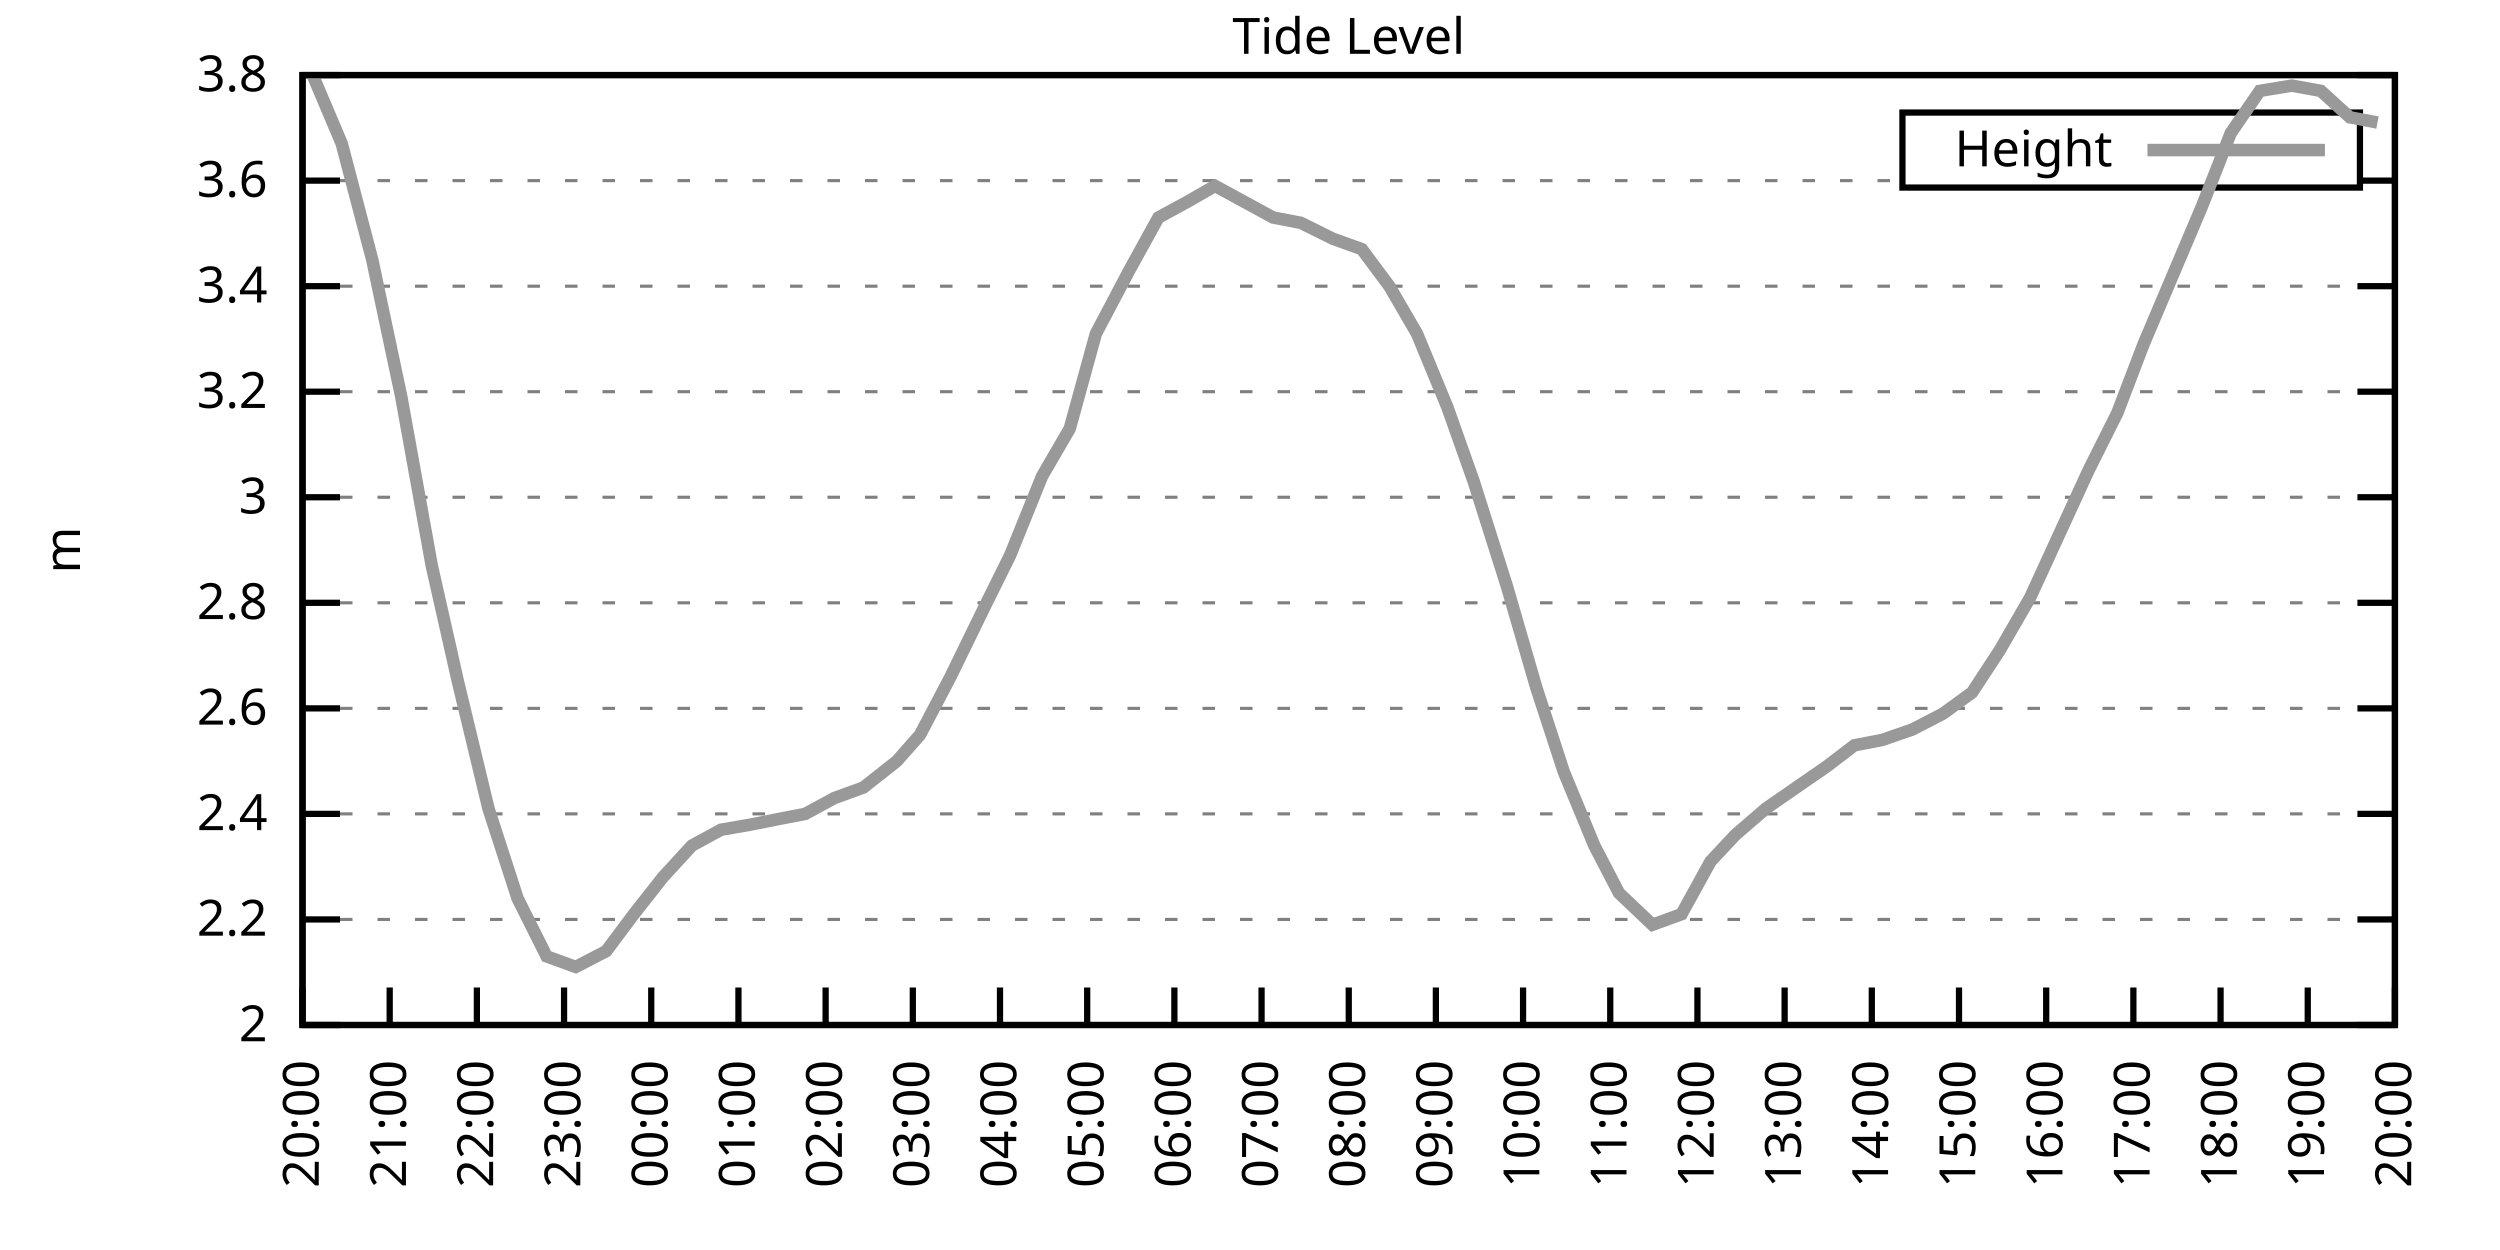
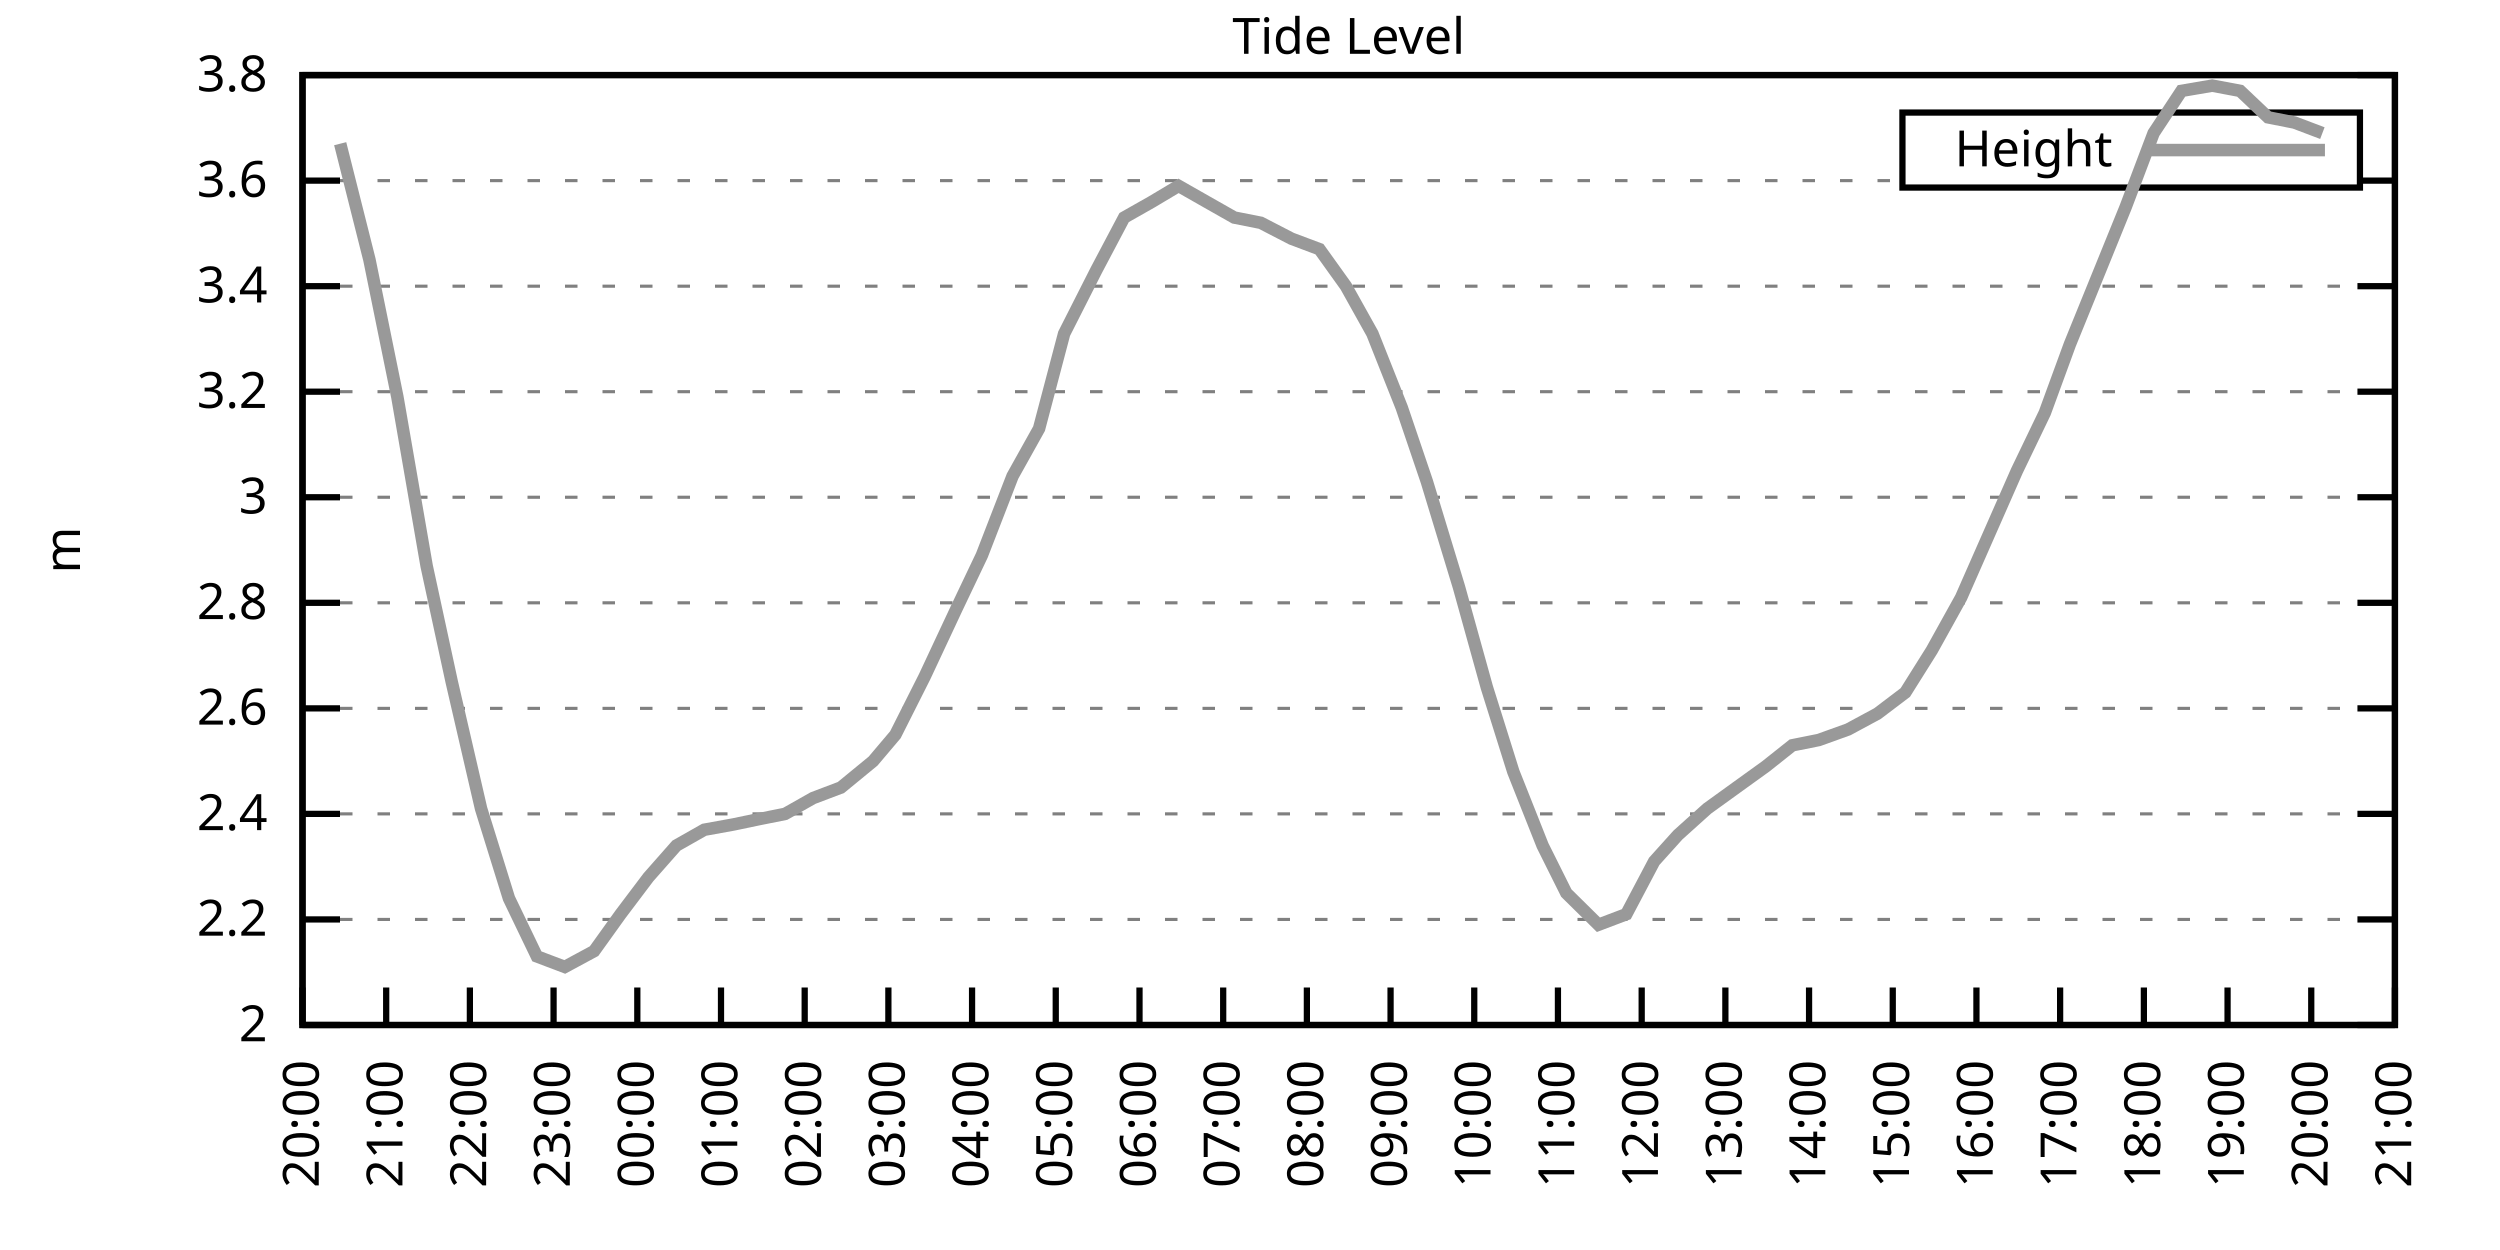
<svg xmlns="http://www.w3.org/2000/svg" xmlns:xlink="http://www.w3.org/1999/xlink" width="400" height="200" viewBox="0 0 400 200">
  <g id="gnuplot_canvas">
    <rect x="0" y="0" width="400" height="200" fill="none" />
    <defs>
      <circle id="gpDot" r="0.5" stroke-width="0.5" stroke="currentColor" />
      <path id="gpPt0" stroke-width="0.333" stroke="currentColor" d="M-1,0 h2 M0,-1 v2" />
      <path id="gpPt1" stroke-width="0.333" stroke="currentColor" d="M-1,-1 L1,1 M1,-1 L-1,1" />
      <path id="gpPt2" stroke-width="0.333" stroke="currentColor" d="M-1,0 L1,0 M0,-1 L0,1 M-1,-1 L1,1 M-1,1 L1,-1" />
      <rect id="gpPt3" stroke-width="0.333" stroke="currentColor" x="-1" y="-1" width="2" height="2" />
      <rect id="gpPt4" stroke-width="0.333" stroke="currentColor" fill="currentColor" x="-1" y="-1" width="2" height="2" />
      <circle id="gpPt5" stroke-width="0.333" stroke="currentColor" cx="0" cy="0" r="1" />
      <use xlink:href="#gpPt5" id="gpPt6" fill="currentColor" stroke="none" />
      <path id="gpPt7" stroke-width="0.333" stroke="currentColor" d="M0,-1.33 L-1.33,0.67 L1.33,0.67 z" />
      <use xlink:href="#gpPt7" id="gpPt8" fill="currentColor" stroke="none" />
      <use xlink:href="#gpPt7" id="gpPt9" stroke="currentColor" transform="rotate(180)" />
      <use xlink:href="#gpPt9" id="gpPt10" fill="currentColor" stroke="none" />
      <use xlink:href="#gpPt3" id="gpPt11" stroke="currentColor" transform="rotate(45)" />
      <use xlink:href="#gpPt11" id="gpPt12" fill="currentColor" stroke="none" />
      <path id="gpPt13" stroke-width="0.333" stroke="currentColor" d="M0,1.330 L1.265,0.411 L0.782,-1.067 L-0.782,-1.076 L-1.265,0.411 z" />
      <use xlink:href="#gpPt13" id="gpPt14" fill="currentColor" stroke="none" />
      <filter id="textbox" filterUnits="objectBoundingBox" x="0" y="0" height="1" width="1">
        <feFlood flood-color="white" flood-opacity="1" result="bgnd" />
        <feComposite in="SourceGraphic" in2="bgnd" operator="atop" />
      </filter>
      <filter id="greybox" filterUnits="objectBoundingBox" x="0" y="0" height="1" width="1">
        <feFlood flood-color="lightgrey" flood-opacity="1" result="grey" />
        <feComposite in="SourceGraphic" in2="grey" operator="atop" />
      </filter>
    </defs>
    <g fill="none" color="white" stroke="currentColor" stroke-width="1.00" stroke-linecap="butt" stroke-linejoin="miter">
</g>
    <g fill="none" color="black" stroke="currentColor" stroke-width="1.00" stroke-linecap="butt" stroke-linejoin="miter">
      <g stroke="none" shape-rendering="crispEdges">
        <polygon fill="rgb(255, 255, 255)" points="48.40,164.00 383.18,164.00 383.18,12.02 48.40,12.02 " />
      </g>
    </g>
    <g fill="none" color="black" stroke="currentColor" stroke-width="1.00" stroke-linecap="butt" stroke-linejoin="miter">
</g>
    <g fill="none" color="black" stroke="black" stroke-width="0.50" stroke-linecap="butt" stroke-linejoin="miter">
</g>
    <g fill="none" color="gray" stroke="currentColor" stroke-width="0.50" stroke-linecap="butt" stroke-linejoin="miter">
      <path stroke="gray" stroke-dasharray="2,4" class="gridline" d="M48.40,164.00 L383.19,164.00  " />
    </g>
    <g fill="none" color="gray" stroke="gray" stroke-width="1.00" stroke-linecap="butt" stroke-linejoin="miter">
</g>
    <g fill="none" color="black" stroke="currentColor" stroke-width="1.00" stroke-linecap="butt" stroke-linejoin="miter">
      <path stroke="black" d="M48.40,164.00 L54.40,164.00 M383.19,164.00 L377.19,164.00  " />
      <g transform="translate(42.80,166.60)" stroke="none" fill="black" font-family="Sans" font-size="8.00" text-anchor="end">
        <text>
          <tspan font-family="Sans"> 2</tspan>
        </text>
      </g>
    </g>
    <g fill="none" color="black" stroke="currentColor" stroke-width="1.00" stroke-linecap="butt" stroke-linejoin="miter">
</g>
    <g fill="none" color="black" stroke="black" stroke-width="0.50" stroke-linecap="butt" stroke-linejoin="miter">
</g>
    <g fill="none" color="gray" stroke="currentColor" stroke-width="0.50" stroke-linecap="butt" stroke-linejoin="miter">
      <path stroke="gray" stroke-dasharray="2,4" class="gridline" d="M48.40,147.11 L383.19,147.11  " />
    </g>
    <g fill="none" color="gray" stroke="gray" stroke-width="1.00" stroke-linecap="butt" stroke-linejoin="miter">
</g>
    <g fill="none" color="black" stroke="currentColor" stroke-width="1.00" stroke-linecap="butt" stroke-linejoin="miter">
      <path stroke="black" d="M48.40,147.11 L54.40,147.11 M383.19,147.11 L377.19,147.11  " />
      <g transform="translate(42.80,149.71)" stroke="none" fill="black" font-family="Sans" font-size="8.00" text-anchor="end">
        <text>
          <tspan font-family="Sans"> 2.2</tspan>
        </text>
      </g>
    </g>
    <g fill="none" color="black" stroke="currentColor" stroke-width="1.00" stroke-linecap="butt" stroke-linejoin="miter">
</g>
    <g fill="none" color="black" stroke="black" stroke-width="0.50" stroke-linecap="butt" stroke-linejoin="miter">
</g>
    <g fill="none" color="gray" stroke="currentColor" stroke-width="0.50" stroke-linecap="butt" stroke-linejoin="miter">
      <path stroke="gray" stroke-dasharray="2,4" class="gridline" d="M48.40,130.22 L383.19,130.22  " />
    </g>
    <g fill="none" color="gray" stroke="gray" stroke-width="1.00" stroke-linecap="butt" stroke-linejoin="miter">
</g>
    <g fill="none" color="black" stroke="currentColor" stroke-width="1.00" stroke-linecap="butt" stroke-linejoin="miter">
      <path stroke="black" d="M48.40,130.22 L54.40,130.22 M383.19,130.22 L377.19,130.22  " />
      <g transform="translate(42.80,132.82)" stroke="none" fill="black" font-family="Sans" font-size="8.00" text-anchor="end">
        <text>
          <tspan font-family="Sans"> 2.4</tspan>
        </text>
      </g>
    </g>
    <g fill="none" color="black" stroke="currentColor" stroke-width="1.00" stroke-linecap="butt" stroke-linejoin="miter">
</g>
    <g fill="none" color="black" stroke="black" stroke-width="0.50" stroke-linecap="butt" stroke-linejoin="miter">
</g>
    <g fill="none" color="gray" stroke="currentColor" stroke-width="0.50" stroke-linecap="butt" stroke-linejoin="miter">
      <path stroke="gray" stroke-dasharray="2,4" class="gridline" d="M48.40,113.34 L383.19,113.34  " />
    </g>
    <g fill="none" color="gray" stroke="gray" stroke-width="1.00" stroke-linecap="butt" stroke-linejoin="miter">
</g>
    <g fill="none" color="black" stroke="currentColor" stroke-width="1.00" stroke-linecap="butt" stroke-linejoin="miter">
      <path stroke="black" d="M48.40,113.34 L54.40,113.34 M383.19,113.34 L377.19,113.34  " />
      <g transform="translate(42.80,115.94)" stroke="none" fill="black" font-family="Sans" font-size="8.00" text-anchor="end">
        <text>
          <tspan font-family="Sans"> 2.6</tspan>
        </text>
      </g>
    </g>
    <g fill="none" color="black" stroke="currentColor" stroke-width="1.00" stroke-linecap="butt" stroke-linejoin="miter">
</g>
    <g fill="none" color="black" stroke="black" stroke-width="0.50" stroke-linecap="butt" stroke-linejoin="miter">
</g>
    <g fill="none" color="gray" stroke="currentColor" stroke-width="0.50" stroke-linecap="butt" stroke-linejoin="miter">
      <path stroke="gray" stroke-dasharray="2,4" class="gridline" d="M48.40,96.45 L383.19,96.45  " />
    </g>
    <g fill="none" color="gray" stroke="gray" stroke-width="1.00" stroke-linecap="butt" stroke-linejoin="miter">
</g>
    <g fill="none" color="black" stroke="currentColor" stroke-width="1.00" stroke-linecap="butt" stroke-linejoin="miter">
      <path stroke="black" d="M48.40,96.45 L54.40,96.45 M383.19,96.45 L377.19,96.45  " />
      <g transform="translate(42.80,99.05)" stroke="none" fill="black" font-family="Sans" font-size="8.00" text-anchor="end">
        <text>
          <tspan font-family="Sans"> 2.8</tspan>
        </text>
      </g>
    </g>
    <g fill="none" color="black" stroke="currentColor" stroke-width="1.00" stroke-linecap="butt" stroke-linejoin="miter">
</g>
    <g fill="none" color="black" stroke="black" stroke-width="0.50" stroke-linecap="butt" stroke-linejoin="miter">
</g>
    <g fill="none" color="gray" stroke="currentColor" stroke-width="0.50" stroke-linecap="butt" stroke-linejoin="miter">
      <path stroke="gray" stroke-dasharray="2,4" class="gridline" d="M48.40,79.56 L383.19,79.56  " />
    </g>
    <g fill="none" color="gray" stroke="gray" stroke-width="1.00" stroke-linecap="butt" stroke-linejoin="miter">
</g>
    <g fill="none" color="black" stroke="currentColor" stroke-width="1.00" stroke-linecap="butt" stroke-linejoin="miter">
      <path stroke="black" d="M48.40,79.56 L54.40,79.56 M383.19,79.56 L377.19,79.56  " />
      <g transform="translate(42.80,82.16)" stroke="none" fill="black" font-family="Sans" font-size="8.00" text-anchor="end">
        <text>
          <tspan font-family="Sans"> 3</tspan>
        </text>
      </g>
    </g>
    <g fill="none" color="black" stroke="currentColor" stroke-width="1.00" stroke-linecap="butt" stroke-linejoin="miter">
</g>
    <g fill="none" color="black" stroke="black" stroke-width="0.50" stroke-linecap="butt" stroke-linejoin="miter">
</g>
    <g fill="none" color="gray" stroke="currentColor" stroke-width="0.50" stroke-linecap="butt" stroke-linejoin="miter">
      <path stroke="gray" stroke-dasharray="2,4" class="gridline" d="M48.40,62.67 L383.19,62.67  " />
    </g>
    <g fill="none" color="gray" stroke="gray" stroke-width="1.00" stroke-linecap="butt" stroke-linejoin="miter">
</g>
    <g fill="none" color="black" stroke="currentColor" stroke-width="1.00" stroke-linecap="butt" stroke-linejoin="miter">
      <path stroke="black" d="M48.40,62.67 L54.40,62.67 M383.19,62.67 L377.19,62.67  " />
      <g transform="translate(42.80,65.27)" stroke="none" fill="black" font-family="Sans" font-size="8.00" text-anchor="end">
        <text>
          <tspan font-family="Sans"> 3.2</tspan>
        </text>
      </g>
    </g>
    <g fill="none" color="black" stroke="currentColor" stroke-width="1.00" stroke-linecap="butt" stroke-linejoin="miter">
</g>
    <g fill="none" color="black" stroke="black" stroke-width="0.50" stroke-linecap="butt" stroke-linejoin="miter">
</g>
    <g fill="none" color="gray" stroke="currentColor" stroke-width="0.50" stroke-linecap="butt" stroke-linejoin="miter">
      <path stroke="gray" stroke-dasharray="2,4" class="gridline" d="M48.40,45.79 L383.19,45.79  " />
    </g>
    <g fill="none" color="gray" stroke="gray" stroke-width="1.00" stroke-linecap="butt" stroke-linejoin="miter">
</g>
    <g fill="none" color="black" stroke="currentColor" stroke-width="1.00" stroke-linecap="butt" stroke-linejoin="miter">
      <path stroke="black" d="M48.40,45.79 L54.40,45.79 M383.19,45.79 L377.19,45.79  " />
      <g transform="translate(42.80,48.39)" stroke="none" fill="black" font-family="Sans" font-size="8.00" text-anchor="end">
        <text>
          <tspan font-family="Sans"> 3.4</tspan>
        </text>
      </g>
    </g>
    <g fill="none" color="black" stroke="currentColor" stroke-width="1.00" stroke-linecap="butt" stroke-linejoin="miter">
</g>
    <g fill="none" color="black" stroke="black" stroke-width="0.50" stroke-linecap="butt" stroke-linejoin="miter">
</g>
    <g fill="none" color="gray" stroke="currentColor" stroke-width="0.50" stroke-linecap="butt" stroke-linejoin="miter">
      <path stroke="gray" stroke-dasharray="2,4" class="gridline" d="M48.40,28.90 L304.39,28.90 M377.59,28.90 L383.19,28.90  " />
    </g>
    <g fill="none" color="gray" stroke="gray" stroke-width="1.00" stroke-linecap="butt" stroke-linejoin="miter">
</g>
    <g fill="none" color="black" stroke="currentColor" stroke-width="1.00" stroke-linecap="butt" stroke-linejoin="miter">
      <path stroke="black" d="M48.40,28.90 L54.40,28.90 M383.19,28.90 L377.19,28.90  " />
      <g transform="translate(42.80,31.50)" stroke="none" fill="black" font-family="Sans" font-size="8.00" text-anchor="end">
        <text>
          <tspan font-family="Sans"> 3.6</tspan>
        </text>
      </g>
    </g>
    <g fill="none" color="black" stroke="currentColor" stroke-width="1.00" stroke-linecap="butt" stroke-linejoin="miter">
</g>
    <g fill="none" color="black" stroke="black" stroke-width="0.50" stroke-linecap="butt" stroke-linejoin="miter">
</g>
    <g fill="none" color="gray" stroke="currentColor" stroke-width="0.50" stroke-linecap="butt" stroke-linejoin="miter">
      <path stroke="gray" stroke-dasharray="2,4" class="gridline" d="M48.40,12.01 L383.19,12.01  " />
    </g>
    <g fill="none" color="gray" stroke="gray" stroke-width="1.00" stroke-linecap="butt" stroke-linejoin="miter">
</g>
    <g fill="none" color="black" stroke="currentColor" stroke-width="1.00" stroke-linecap="butt" stroke-linejoin="miter">
      <path stroke="black" d="M48.40,12.01 L54.40,12.01 M383.19,12.01 L377.19,12.01  " />
      <g transform="translate(42.80,14.61)" stroke="none" fill="black" font-family="Sans" font-size="8.00" text-anchor="end">
        <text>
          <tspan font-family="Sans"> 3.8</tspan>
        </text>
      </g>
    </g>
    <g fill="none" color="black" stroke="currentColor" stroke-width="1.00" stroke-linecap="butt" stroke-linejoin="miter">
      <path stroke="black" d="M48.40,164.00 L48.40,158.00  " />
      <g transform="translate(51.00,169.60) rotate(270.00)" stroke="none" fill="black" font-family="Sans" font-size="8.00" text-anchor="end">
        <text>
          <tspan font-family="Sans">20:00</tspan>
        </text>
      </g>
    </g>
    <g fill="none" color="black" stroke="currentColor" stroke-width="1.00" stroke-linecap="butt" stroke-linejoin="miter">
-       <path stroke="black" d="M62.35,164.00 L62.35,158.00  " />
-       <g transform="translate(64.95,169.60) rotate(270.00)" stroke="none" fill="black" font-family="Sans" font-size="8.00" text-anchor="end">
+       <path stroke="black" d="M61.79,164.00 L61.79,158.00  " />
+       <g transform="translate(64.39,169.60) rotate(270.00)" stroke="none" fill="black" font-family="Sans" font-size="8.00" text-anchor="end">
        <text>
          <tspan font-family="Sans">21:00</tspan>
        </text>
      </g>
    </g>
    <g fill="none" color="black" stroke="currentColor" stroke-width="1.00" stroke-linecap="butt" stroke-linejoin="miter">
-       <path stroke="black" d="M76.30,164.00 L76.30,158.00  " />
-       <g transform="translate(78.90,169.60) rotate(270.00)" stroke="none" fill="black" font-family="Sans" font-size="8.00" text-anchor="end">
+       <path stroke="black" d="M75.18,164.00 L75.18,158.00  " />
+       <g transform="translate(77.78,169.60) rotate(270.00)" stroke="none" fill="black" font-family="Sans" font-size="8.00" text-anchor="end">
        <text>
          <tspan font-family="Sans">22:00</tspan>
        </text>
      </g>
    </g>
    <g fill="none" color="black" stroke="currentColor" stroke-width="1.00" stroke-linecap="butt" stroke-linejoin="miter">
-       <path stroke="black" d="M90.25,164.00 L90.25,158.00  " />
-       <g transform="translate(92.85,169.60) rotate(270.00)" stroke="none" fill="black" font-family="Sans" font-size="8.00" text-anchor="end">
+       <path stroke="black" d="M88.57,164.00 L88.57,158.00  " />
+       <g transform="translate(91.17,169.60) rotate(270.00)" stroke="none" fill="black" font-family="Sans" font-size="8.00" text-anchor="end">
        <text>
          <tspan font-family="Sans">23:00</tspan>
        </text>
      </g>
    </g>
    <g fill="none" color="black" stroke="currentColor" stroke-width="1.00" stroke-linecap="butt" stroke-linejoin="miter">
-       <path stroke="black" d="M104.20,164.00 L104.20,158.00  " />
-       <g transform="translate(106.80,169.60) rotate(270.00)" stroke="none" fill="black" font-family="Sans" font-size="8.00" text-anchor="end">
+       <path stroke="black" d="M101.97,164.00 L101.97,158.00  " />
+       <g transform="translate(104.57,169.60) rotate(270.00)" stroke="none" fill="black" font-family="Sans" font-size="8.00" text-anchor="end">
        <text>
          <tspan font-family="Sans">00:00</tspan>
        </text>
      </g>
    </g>
    <g fill="none" color="black" stroke="currentColor" stroke-width="1.00" stroke-linecap="butt" stroke-linejoin="miter">
-       <path stroke="black" d="M118.15,164.00 L118.15,158.00  " />
-       <g transform="translate(120.75,169.60) rotate(270.00)" stroke="none" fill="black" font-family="Sans" font-size="8.00" text-anchor="end">
+       <path stroke="black" d="M115.36,164.00 L115.36,158.00  " />
+       <g transform="translate(117.96,169.60) rotate(270.00)" stroke="none" fill="black" font-family="Sans" font-size="8.00" text-anchor="end">
        <text>
          <tspan font-family="Sans">01:00</tspan>
        </text>
      </g>
    </g>
    <g fill="none" color="black" stroke="currentColor" stroke-width="1.00" stroke-linecap="butt" stroke-linejoin="miter">
-       <path stroke="black" d="M132.10,164.00 L132.10,158.00  " />
-       <g transform="translate(134.70,169.60) rotate(270.00)" stroke="none" fill="black" font-family="Sans" font-size="8.00" text-anchor="end">
+       <path stroke="black" d="M128.75,164.00 L128.75,158.00  " />
+       <g transform="translate(131.35,169.60) rotate(270.00)" stroke="none" fill="black" font-family="Sans" font-size="8.00" text-anchor="end">
        <text>
          <tspan font-family="Sans">02:00</tspan>
        </text>
      </g>
    </g>
    <g fill="none" color="black" stroke="currentColor" stroke-width="1.00" stroke-linecap="butt" stroke-linejoin="miter">
-       <path stroke="black" d="M146.05,164.00 L146.05,158.00  " />
-       <g transform="translate(148.65,169.60) rotate(270.00)" stroke="none" fill="black" font-family="Sans" font-size="8.00" text-anchor="end">
+       <path stroke="black" d="M142.14,164.00 L142.14,158.00  " />
+       <g transform="translate(144.74,169.60) rotate(270.00)" stroke="none" fill="black" font-family="Sans" font-size="8.00" text-anchor="end">
        <text>
          <tspan font-family="Sans">03:00</tspan>
        </text>
      </g>
    </g>
    <g fill="none" color="black" stroke="currentColor" stroke-width="1.00" stroke-linecap="butt" stroke-linejoin="miter">
-       <path stroke="black" d="M160.00,164.00 L160.00,158.00  " />
-       <g transform="translate(162.60,169.60) rotate(270.00)" stroke="none" fill="black" font-family="Sans" font-size="8.00" text-anchor="end">
+       <path stroke="black" d="M155.53,164.00 L155.53,158.00  " />
+       <g transform="translate(158.13,169.60) rotate(270.00)" stroke="none" fill="black" font-family="Sans" font-size="8.00" text-anchor="end">
        <text>
          <tspan font-family="Sans">04:00</tspan>
        </text>
      </g>
    </g>
    <g fill="none" color="black" stroke="currentColor" stroke-width="1.00" stroke-linecap="butt" stroke-linejoin="miter">
-       <path stroke="black" d="M173.95,164.00 L173.95,158.00  " />
-       <g transform="translate(176.55,169.60) rotate(270.00)" stroke="none" fill="black" font-family="Sans" font-size="8.00" text-anchor="end">
+       <path stroke="black" d="M168.92,164.00 L168.92,158.00  " />
+       <g transform="translate(171.52,169.60) rotate(270.00)" stroke="none" fill="black" font-family="Sans" font-size="8.00" text-anchor="end">
        <text>
          <tspan font-family="Sans">05:00</tspan>
        </text>
      </g>
    </g>
    <g fill="none" color="black" stroke="currentColor" stroke-width="1.00" stroke-linecap="butt" stroke-linejoin="miter">
-       <path stroke="black" d="M187.90,164.00 L187.90,158.00  " />
-       <g transform="translate(190.50,169.60) rotate(270.00)" stroke="none" fill="black" font-family="Sans" font-size="8.00" text-anchor="end">
+       <path stroke="black" d="M182.32,164.00 L182.32,158.00  " />
+       <g transform="translate(184.92,169.60) rotate(270.00)" stroke="none" fill="black" font-family="Sans" font-size="8.00" text-anchor="end">
        <text>
          <tspan font-family="Sans">06:00</tspan>
        </text>
      </g>
    </g>
    <g fill="none" color="black" stroke="currentColor" stroke-width="1.00" stroke-linecap="butt" stroke-linejoin="miter">
-       <path stroke="black" d="M201.85,164.00 L201.85,158.00  " />
-       <g transform="translate(204.45,169.60) rotate(270.00)" stroke="none" fill="black" font-family="Sans" font-size="8.00" text-anchor="end">
+       <path stroke="black" d="M195.71,164.00 L195.71,158.00  " />
+       <g transform="translate(198.31,169.60) rotate(270.00)" stroke="none" fill="black" font-family="Sans" font-size="8.00" text-anchor="end">
        <text>
          <tspan font-family="Sans">07:00</tspan>
        </text>
      </g>
    </g>
    <g fill="none" color="black" stroke="currentColor" stroke-width="1.00" stroke-linecap="butt" stroke-linejoin="miter">
-       <path stroke="black" d="M215.80,164.00 L215.80,158.00  " />
-       <g transform="translate(218.40,169.60) rotate(270.00)" stroke="none" fill="black" font-family="Sans" font-size="8.00" text-anchor="end">
+       <path stroke="black" d="M209.10,164.00 L209.10,158.00  " />
+       <g transform="translate(211.70,169.60) rotate(270.00)" stroke="none" fill="black" font-family="Sans" font-size="8.00" text-anchor="end">
        <text>
          <tspan font-family="Sans">08:00</tspan>
        </text>
      </g>
    </g>
    <g fill="none" color="black" stroke="currentColor" stroke-width="1.00" stroke-linecap="butt" stroke-linejoin="miter">
-       <path stroke="black" d="M229.74,164.00 L229.74,158.00  " />
-       <g transform="translate(232.34,169.60) rotate(270.00)" stroke="none" fill="black" font-family="Sans" font-size="8.00" text-anchor="end">
+       <path stroke="black" d="M222.49,164.00 L222.49,158.00  " />
+       <g transform="translate(225.09,169.60) rotate(270.00)" stroke="none" fill="black" font-family="Sans" font-size="8.00" text-anchor="end">
        <text>
          <tspan font-family="Sans">09:00</tspan>
        </text>
      </g>
    </g>
    <g fill="none" color="black" stroke="currentColor" stroke-width="1.00" stroke-linecap="butt" stroke-linejoin="miter">
-       <path stroke="black" d="M243.69,164.00 L243.69,158.00  " />
-       <g transform="translate(246.29,169.60) rotate(270.00)" stroke="none" fill="black" font-family="Sans" font-size="8.00" text-anchor="end">
+       <path stroke="black" d="M235.88,164.00 L235.88,158.00  " />
+       <g transform="translate(238.48,169.60) rotate(270.00)" stroke="none" fill="black" font-family="Sans" font-size="8.00" text-anchor="end">
        <text>
          <tspan font-family="Sans">10:00</tspan>
        </text>
      </g>
    </g>
    <g fill="none" color="black" stroke="currentColor" stroke-width="1.00" stroke-linecap="butt" stroke-linejoin="miter">
-       <path stroke="black" d="M257.64,164.00 L257.64,158.00  " />
-       <g transform="translate(260.24,169.60) rotate(270.00)" stroke="none" fill="black" font-family="Sans" font-size="8.00" text-anchor="end">
+       <path stroke="black" d="M249.27,164.00 L249.27,158.00  " />
+       <g transform="translate(251.87,169.60) rotate(270.00)" stroke="none" fill="black" font-family="Sans" font-size="8.00" text-anchor="end">
        <text>
          <tspan font-family="Sans">11:00</tspan>
        </text>
      </g>
    </g>
    <g fill="none" color="black" stroke="currentColor" stroke-width="1.00" stroke-linecap="butt" stroke-linejoin="miter">
-       <path stroke="black" d="M271.59,164.00 L271.59,158.00  " />
-       <g transform="translate(274.19,169.60) rotate(270.00)" stroke="none" fill="black" font-family="Sans" font-size="8.00" text-anchor="end">
+       <path stroke="black" d="M262.67,164.00 L262.67,158.00  " />
+       <g transform="translate(265.27,169.60) rotate(270.00)" stroke="none" fill="black" font-family="Sans" font-size="8.00" text-anchor="end">
        <text>
          <tspan font-family="Sans">12:00</tspan>
        </text>
      </g>
    </g>
    <g fill="none" color="black" stroke="currentColor" stroke-width="1.00" stroke-linecap="butt" stroke-linejoin="miter">
-       <path stroke="black" d="M285.54,164.00 L285.54,158.00  " />
-       <g transform="translate(288.14,169.60) rotate(270.00)" stroke="none" fill="black" font-family="Sans" font-size="8.00" text-anchor="end">
+       <path stroke="black" d="M276.06,164.00 L276.06,158.00  " />
+       <g transform="translate(278.66,169.60) rotate(270.00)" stroke="none" fill="black" font-family="Sans" font-size="8.00" text-anchor="end">
        <text>
          <tspan font-family="Sans">13:00</tspan>
        </text>
      </g>
    </g>
    <g fill="none" color="black" stroke="currentColor" stroke-width="1.00" stroke-linecap="butt" stroke-linejoin="miter">
-       <path stroke="black" d="M299.49,164.00 L299.49,158.00  " />
-       <g transform="translate(302.09,169.60) rotate(270.00)" stroke="none" fill="black" font-family="Sans" font-size="8.00" text-anchor="end">
+       <path stroke="black" d="M289.45,164.00 L289.45,158.00  " />
+       <g transform="translate(292.05,169.60) rotate(270.00)" stroke="none" fill="black" font-family="Sans" font-size="8.00" text-anchor="end">
        <text>
          <tspan font-family="Sans">14:00</tspan>
        </text>
      </g>
    </g>
    <g fill="none" color="black" stroke="currentColor" stroke-width="1.00" stroke-linecap="butt" stroke-linejoin="miter">
-       <path stroke="black" d="M313.44,164.00 L313.44,158.00  " />
-       <g transform="translate(316.04,169.60) rotate(270.00)" stroke="none" fill="black" font-family="Sans" font-size="8.00" text-anchor="end">
+       <path stroke="black" d="M302.84,164.00 L302.84,158.00  " />
+       <g transform="translate(305.44,169.60) rotate(270.00)" stroke="none" fill="black" font-family="Sans" font-size="8.00" text-anchor="end">
        <text>
          <tspan font-family="Sans">15:00</tspan>
        </text>
      </g>
    </g>
    <g fill="none" color="black" stroke="currentColor" stroke-width="1.00" stroke-linecap="butt" stroke-linejoin="miter">
-       <path stroke="black" d="M327.39,164.00 L327.39,158.00  " />
-       <g transform="translate(329.99,169.60) rotate(270.00)" stroke="none" fill="black" font-family="Sans" font-size="8.00" text-anchor="end">
+       <path stroke="black" d="M316.23,164.00 L316.23,158.00  " />
+       <g transform="translate(318.83,169.60) rotate(270.00)" stroke="none" fill="black" font-family="Sans" font-size="8.00" text-anchor="end">
        <text>
          <tspan font-family="Sans">16:00</tspan>
        </text>
      </g>
    </g>
    <g fill="none" color="black" stroke="currentColor" stroke-width="1.00" stroke-linecap="butt" stroke-linejoin="miter">
-       <path stroke="black" d="M341.34,164.00 L341.34,158.00  " />
-       <g transform="translate(343.94,169.60) rotate(270.00)" stroke="none" fill="black" font-family="Sans" font-size="8.00" text-anchor="end">
+       <path stroke="black" d="M329.62,164.00 L329.62,158.00  " />
+       <g transform="translate(332.22,169.60) rotate(270.00)" stroke="none" fill="black" font-family="Sans" font-size="8.00" text-anchor="end">
        <text>
          <tspan font-family="Sans">17:00</tspan>
        </text>
      </g>
    </g>
    <g fill="none" color="black" stroke="currentColor" stroke-width="1.00" stroke-linecap="butt" stroke-linejoin="miter">
-       <path stroke="black" d="M355.29,164.00 L355.29,158.00  " />
-       <g transform="translate(357.89,169.60) rotate(270.00)" stroke="none" fill="black" font-family="Sans" font-size="8.00" text-anchor="end">
+       <path stroke="black" d="M343.02,164.00 L343.02,158.00  " />
+       <g transform="translate(345.62,169.60) rotate(270.00)" stroke="none" fill="black" font-family="Sans" font-size="8.00" text-anchor="end">
        <text>
          <tspan font-family="Sans">18:00</tspan>
        </text>
      </g>
    </g>
    <g fill="none" color="black" stroke="currentColor" stroke-width="1.00" stroke-linecap="butt" stroke-linejoin="miter">
-       <path stroke="black" d="M369.24,164.00 L369.24,158.00  " />
-       <g transform="translate(371.84,169.60) rotate(270.00)" stroke="none" fill="black" font-family="Sans" font-size="8.00" text-anchor="end">
+       <path stroke="black" d="M356.41,164.00 L356.41,158.00  " />
+       <g transform="translate(359.01,169.60) rotate(270.00)" stroke="none" fill="black" font-family="Sans" font-size="8.00" text-anchor="end">
        <text>
          <tspan font-family="Sans">19:00</tspan>
+         </text>
+       </g>
+     </g>
+     <g fill="none" color="black" stroke="currentColor" stroke-width="1.00" stroke-linecap="butt" stroke-linejoin="miter">
+       <path stroke="black" d="M369.80,164.00 L369.80,158.00  " />
+       <g transform="translate(372.40,169.60) rotate(270.00)" stroke="none" fill="black" font-family="Sans" font-size="8.00" text-anchor="end">
+         <text>
+           <tspan font-family="Sans">20:00</tspan>
        </text>
      </g>
    </g>
    <g fill="none" color="black" stroke="currentColor" stroke-width="1.00" stroke-linecap="butt" stroke-linejoin="miter">
      <path stroke="black" d="M383.19,164.00 L383.19,158.00  " />
      <g transform="translate(385.79,169.60) rotate(270.00)" stroke="none" fill="black" font-family="Sans" font-size="8.00" text-anchor="end">
        <text>
-           <tspan font-family="Sans">20:00</tspan>
+           <tspan font-family="Sans">21:00</tspan>
        </text>
      </g>
    </g>
    <g fill="none" color="black" stroke="currentColor" stroke-width="1.00" stroke-linecap="butt" stroke-linejoin="miter">
</g>
    <g fill="none" color="black" stroke="currentColor" stroke-width="1.00" stroke-linecap="butt" stroke-linejoin="miter">
      <path stroke="black" d="M48.40,12.01 L48.40,164.00 L383.19,164.00 L383.19,12.01 L48.40,12.01 Z  " />
    </g>
    <g fill="none" color="black" stroke="currentColor" stroke-width="1.00" stroke-linecap="butt" stroke-linejoin="miter">
</g>
    <g fill="none" color="black" stroke="currentColor" stroke-width="1.00" stroke-linecap="butt" stroke-linejoin="miter">
      <path stroke="black" d="M304.39,30.01 L304.39,18.01 L377.59,18.01 L377.59,30.01 L304.39,30.01 Z  " />
    </g>
    <g id="Tide_level_plot_1">
      <g fill="none" color="white" stroke="black" stroke-width="2.00" stroke-linecap="butt" stroke-linejoin="miter">
</g>
      <g fill="none" color="black" stroke="currentColor" stroke-width="2.00" stroke-linecap="butt" stroke-linejoin="miter">
        <g transform="translate(337.99,26.61)" stroke="none" fill="black" font-family="Sans" font-size="8.00" text-anchor="end">
          <text>
            <tspan font-family="Sans">Height</tspan>
          </text>
        </g>
      </g>
      <g fill="none" color="black" stroke="currentColor" stroke-width="2.00" stroke-linecap="butt" stroke-linejoin="miter">
-         <path stroke="rgb(153, 153, 153)" d="M343.59,24.01 L371.99,24.01 M50.03,12.01 L54.68,22.99 L59.56,41.56 L64.21,63.52 L69.09,90.54 L73.28,109.11   L78.16,129.38 L82.81,143.73 L87.46,153.02 L92.11,154.71 L96.99,152.18 L101.41,146.27 L106.06,140.36 L110.71,135.29   L115.36,132.76 L120.24,131.91 L124.43,131.07 L128.84,130.22 L133.49,127.69 L138.14,126.00 L143.49,121.78 L147.21,117.56   L152.09,108.27 L157.44,97.29 L161.62,88.85 L166.74,76.18 L171.16,68.58 L175.34,53.39 L180.69,43.25 L185.34,34.81   L189.99,32.28 L194.41,29.74 L199.06,32.28 L203.71,34.81 L208.12,35.65 L213.24,38.19 L217.89,39.87 L222.30,45.79   L226.72,53.39 L231.60,65.21 L235.79,77.03 L241.14,93.92 L245.79,109.96 L250.20,123.47 L255.09,135.29 L259.04,142.89   L264.39,147.96 L269.04,146.27 L273.69,137.82 L277.64,133.60 L282.52,129.38 L287.40,126.00 L292.29,122.62 L296.70,119.25   L301.12,118.40 L306.00,116.71 L310.88,114.18 L315.53,110.80 L319.95,104.05 L324.83,95.60 L329.48,85.47 L334.13,75.34   L338.78,66.05 L342.97,55.07 L347.62,44.10 L352.27,33.12 L356.92,21.30 L361.57,14.54 L366.68,13.70 L371.33,14.54   L375.98,18.77 L380.40,19.61  " />
+         <path stroke="rgb(153, 153, 153)" d="M343.59,24.01 L371.99,24.01 M54.43,22.99 L59.11,41.56 L63.58,63.52 L68.26,90.54 L72.28,109.11 L76.97,129.38   L81.43,143.73 L85.90,153.02 L90.36,154.71 L95.05,152.18 L99.29,146.27 L103.75,140.36 L108.22,135.29 L112.68,132.76   L117.37,131.91 L121.38,131.07 L125.62,130.22 L130.09,127.69 L134.55,126.00 L139.69,121.78 L143.26,117.56 L147.94,108.27   L153.08,97.29 L157.10,88.85 L162.01,76.18 L166.25,68.58 L170.26,53.39 L175.40,43.25 L179.86,34.81 L184.32,32.28   L188.57,29.74 L193.03,32.28 L197.49,34.81 L201.73,35.65 L206.64,38.19 L211.11,39.87 L215.35,45.79 L219.59,53.39   L224.28,65.21 L228.29,77.03 L233.43,93.92 L237.89,109.96 L242.13,123.47 L246.82,135.29 L250.61,142.89 L255.75,147.96   L260.21,146.27 L264.67,137.82 L268.47,133.60 L273.16,129.38 L277.84,126.00 L282.53,122.62 L286.77,119.25 L291.01,118.40   L295.70,116.71 L300.39,114.18 L304.85,110.80 L309.09,104.05 L313.78,95.60 L318.24,85.47 L322.70,75.34 L327.17,66.05   L331.19,55.07 L335.65,44.10 L340.11,33.12 L344.58,21.30 L349.04,14.54 L353.95,13.70 L358.42,14.54 L362.88,18.77   L367.12,19.61 L371.58,21.30  " />
      </g>
    </g>
    <g fill="none" color="black" stroke="currentColor" stroke-width="2.00" stroke-linecap="butt" stroke-linejoin="miter">
</g>
    <g fill="none" color="black" stroke="black" stroke-width="1.00" stroke-linecap="butt" stroke-linejoin="miter">
</g>
    <g fill="none" color="black" stroke="currentColor" stroke-width="1.00" stroke-linecap="butt" stroke-linejoin="miter">
      <path stroke="black" d="M48.40,12.01 L48.40,164.00 L383.19,164.00 L383.19,12.01 L48.40,12.01 Z  " />
      <g transform="translate(12.80,88.01) rotate(270.00)" stroke="none" fill="black" font-family="Sans" font-size="8.00" text-anchor="middle">
        <text>
          <tspan font-family="Sans">m</tspan>
        </text>
      </g>
    </g>
    <g fill="none" color="black" stroke="currentColor" stroke-width="1.00" stroke-linecap="butt" stroke-linejoin="miter">
</g>
    <g fill="none" color="black" stroke="currentColor" stroke-width="1.00" stroke-linecap="butt" stroke-linejoin="miter">
      <g transform="translate(215.79,8.61)" stroke="none" fill="black" font-family="Sans" font-size="8.00" text-anchor="middle">
        <text>
          <tspan font-family="Sans">Tide Level</tspan>
        </text>
      </g>
    </g>
    <g fill="none" color="black" stroke="currentColor" stroke-width="1.00" stroke-linecap="butt" stroke-linejoin="miter">
</g>
  </g>
</svg>
